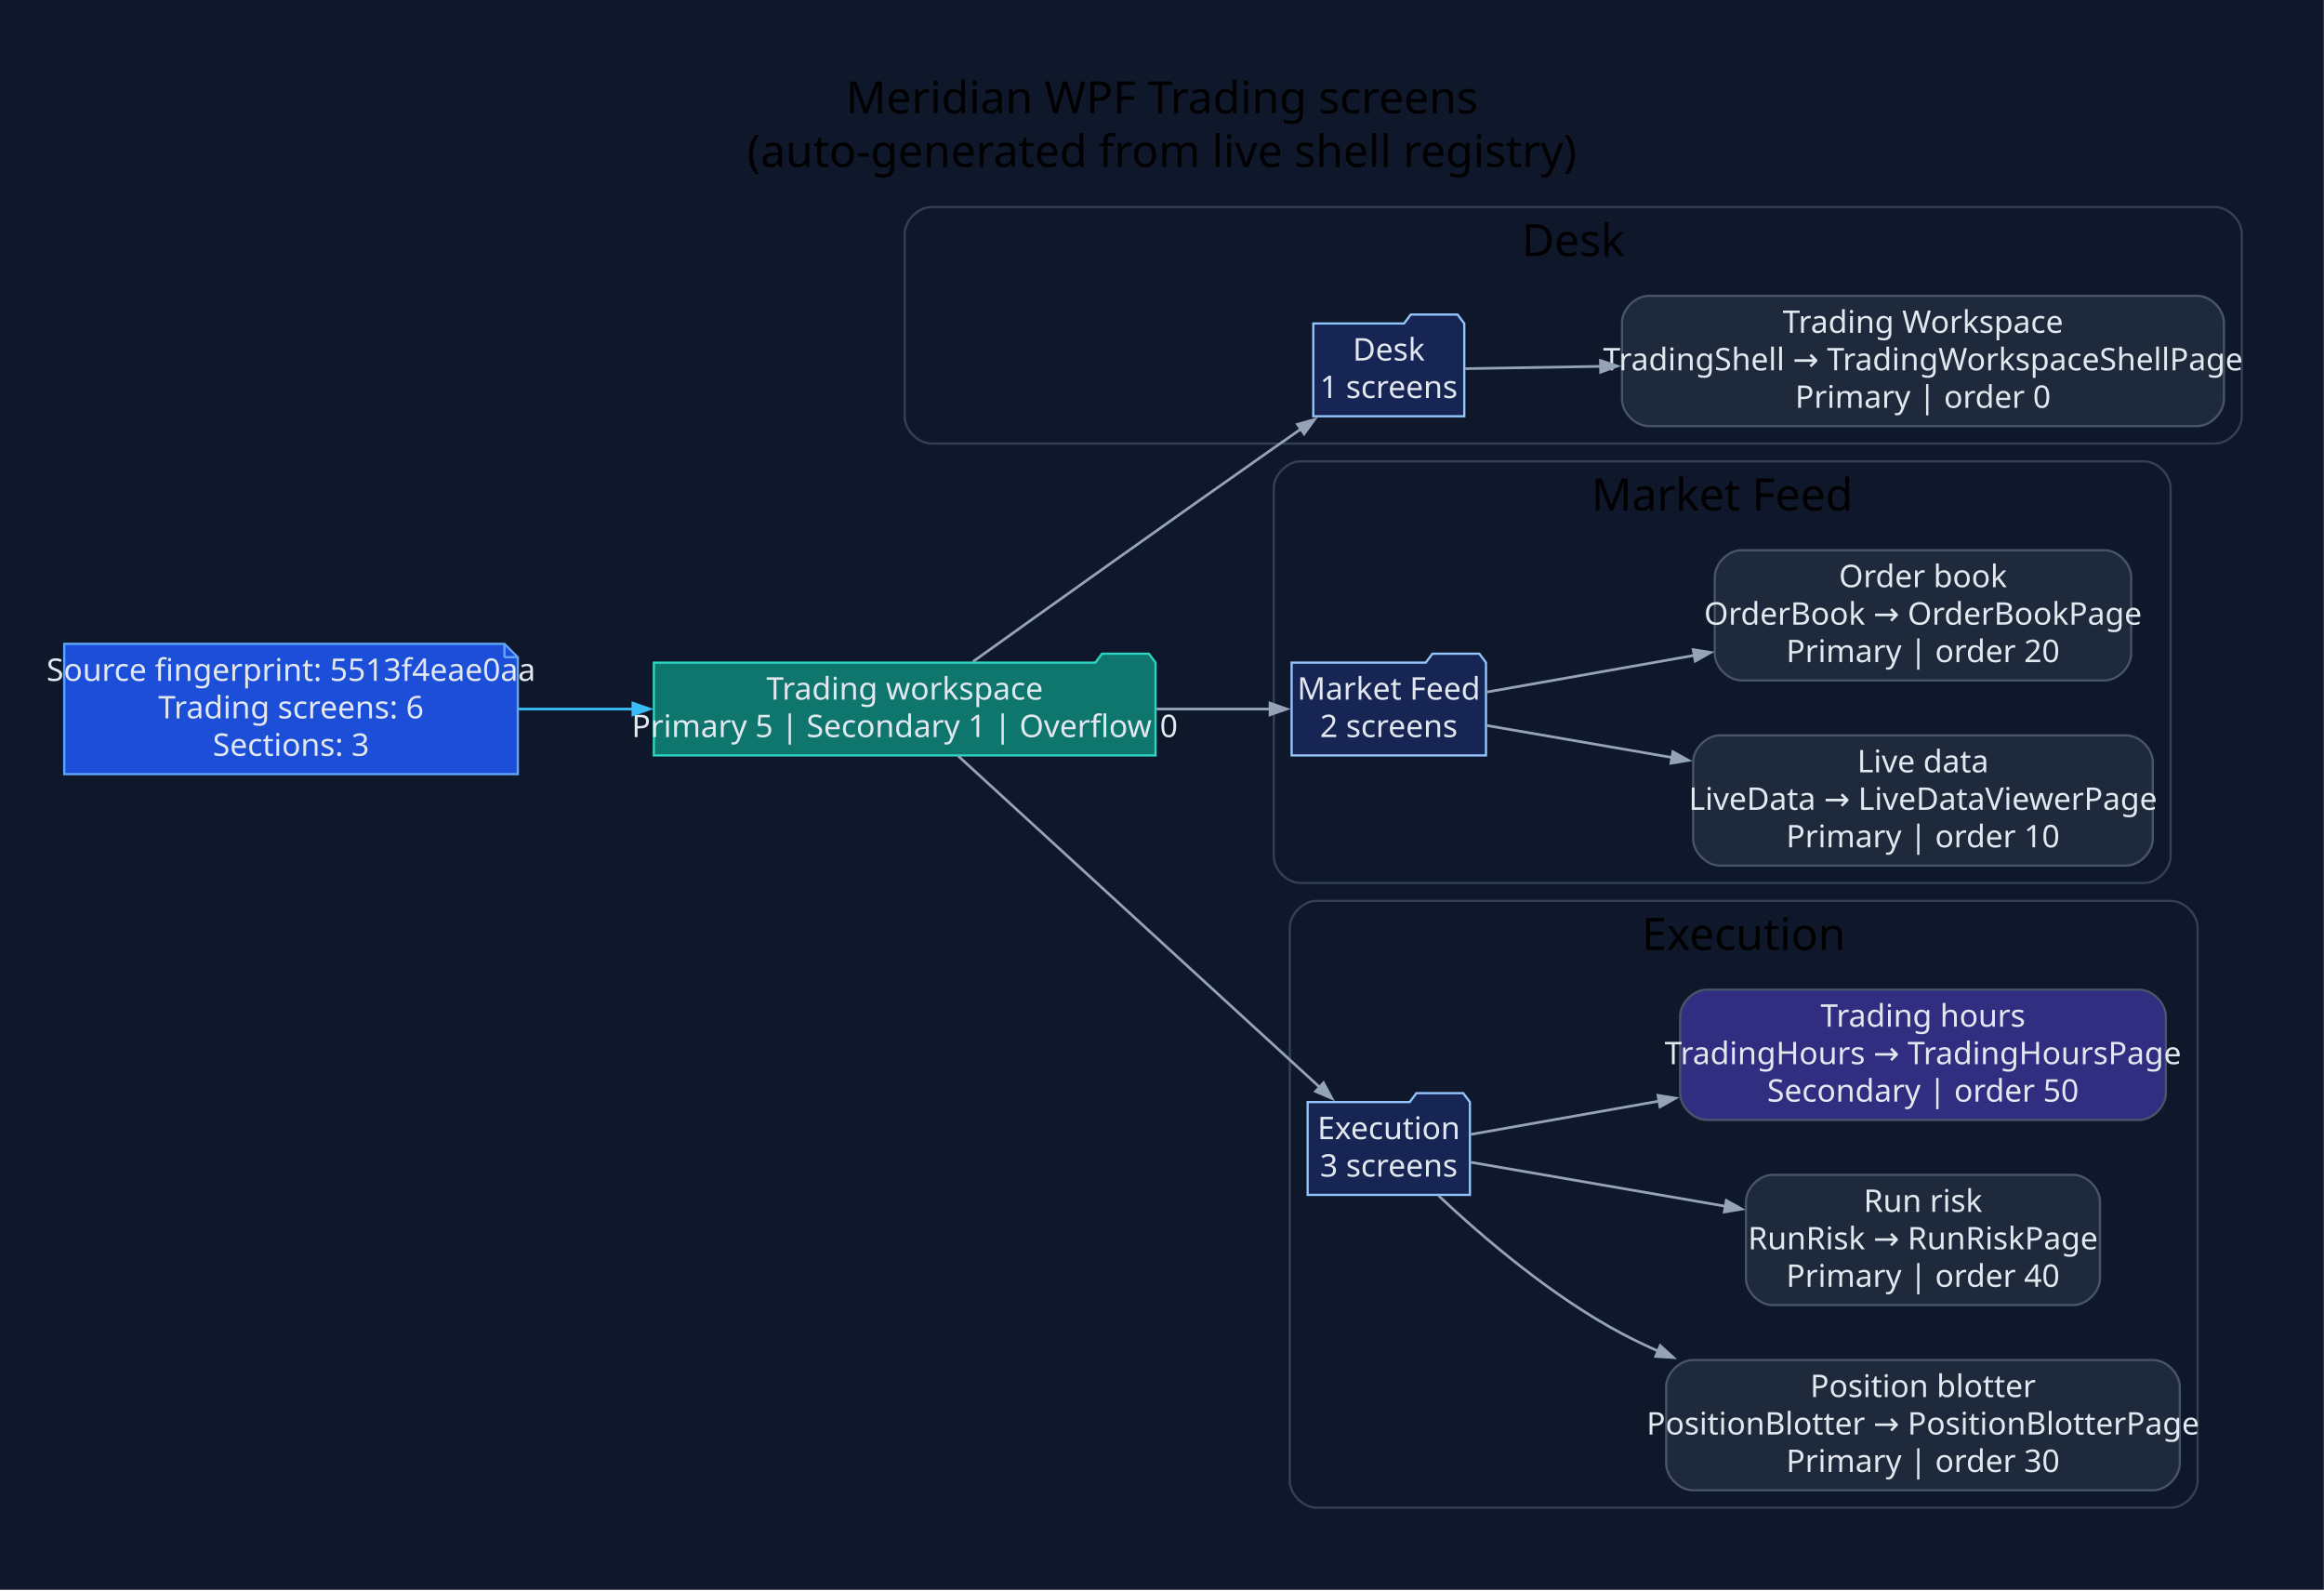
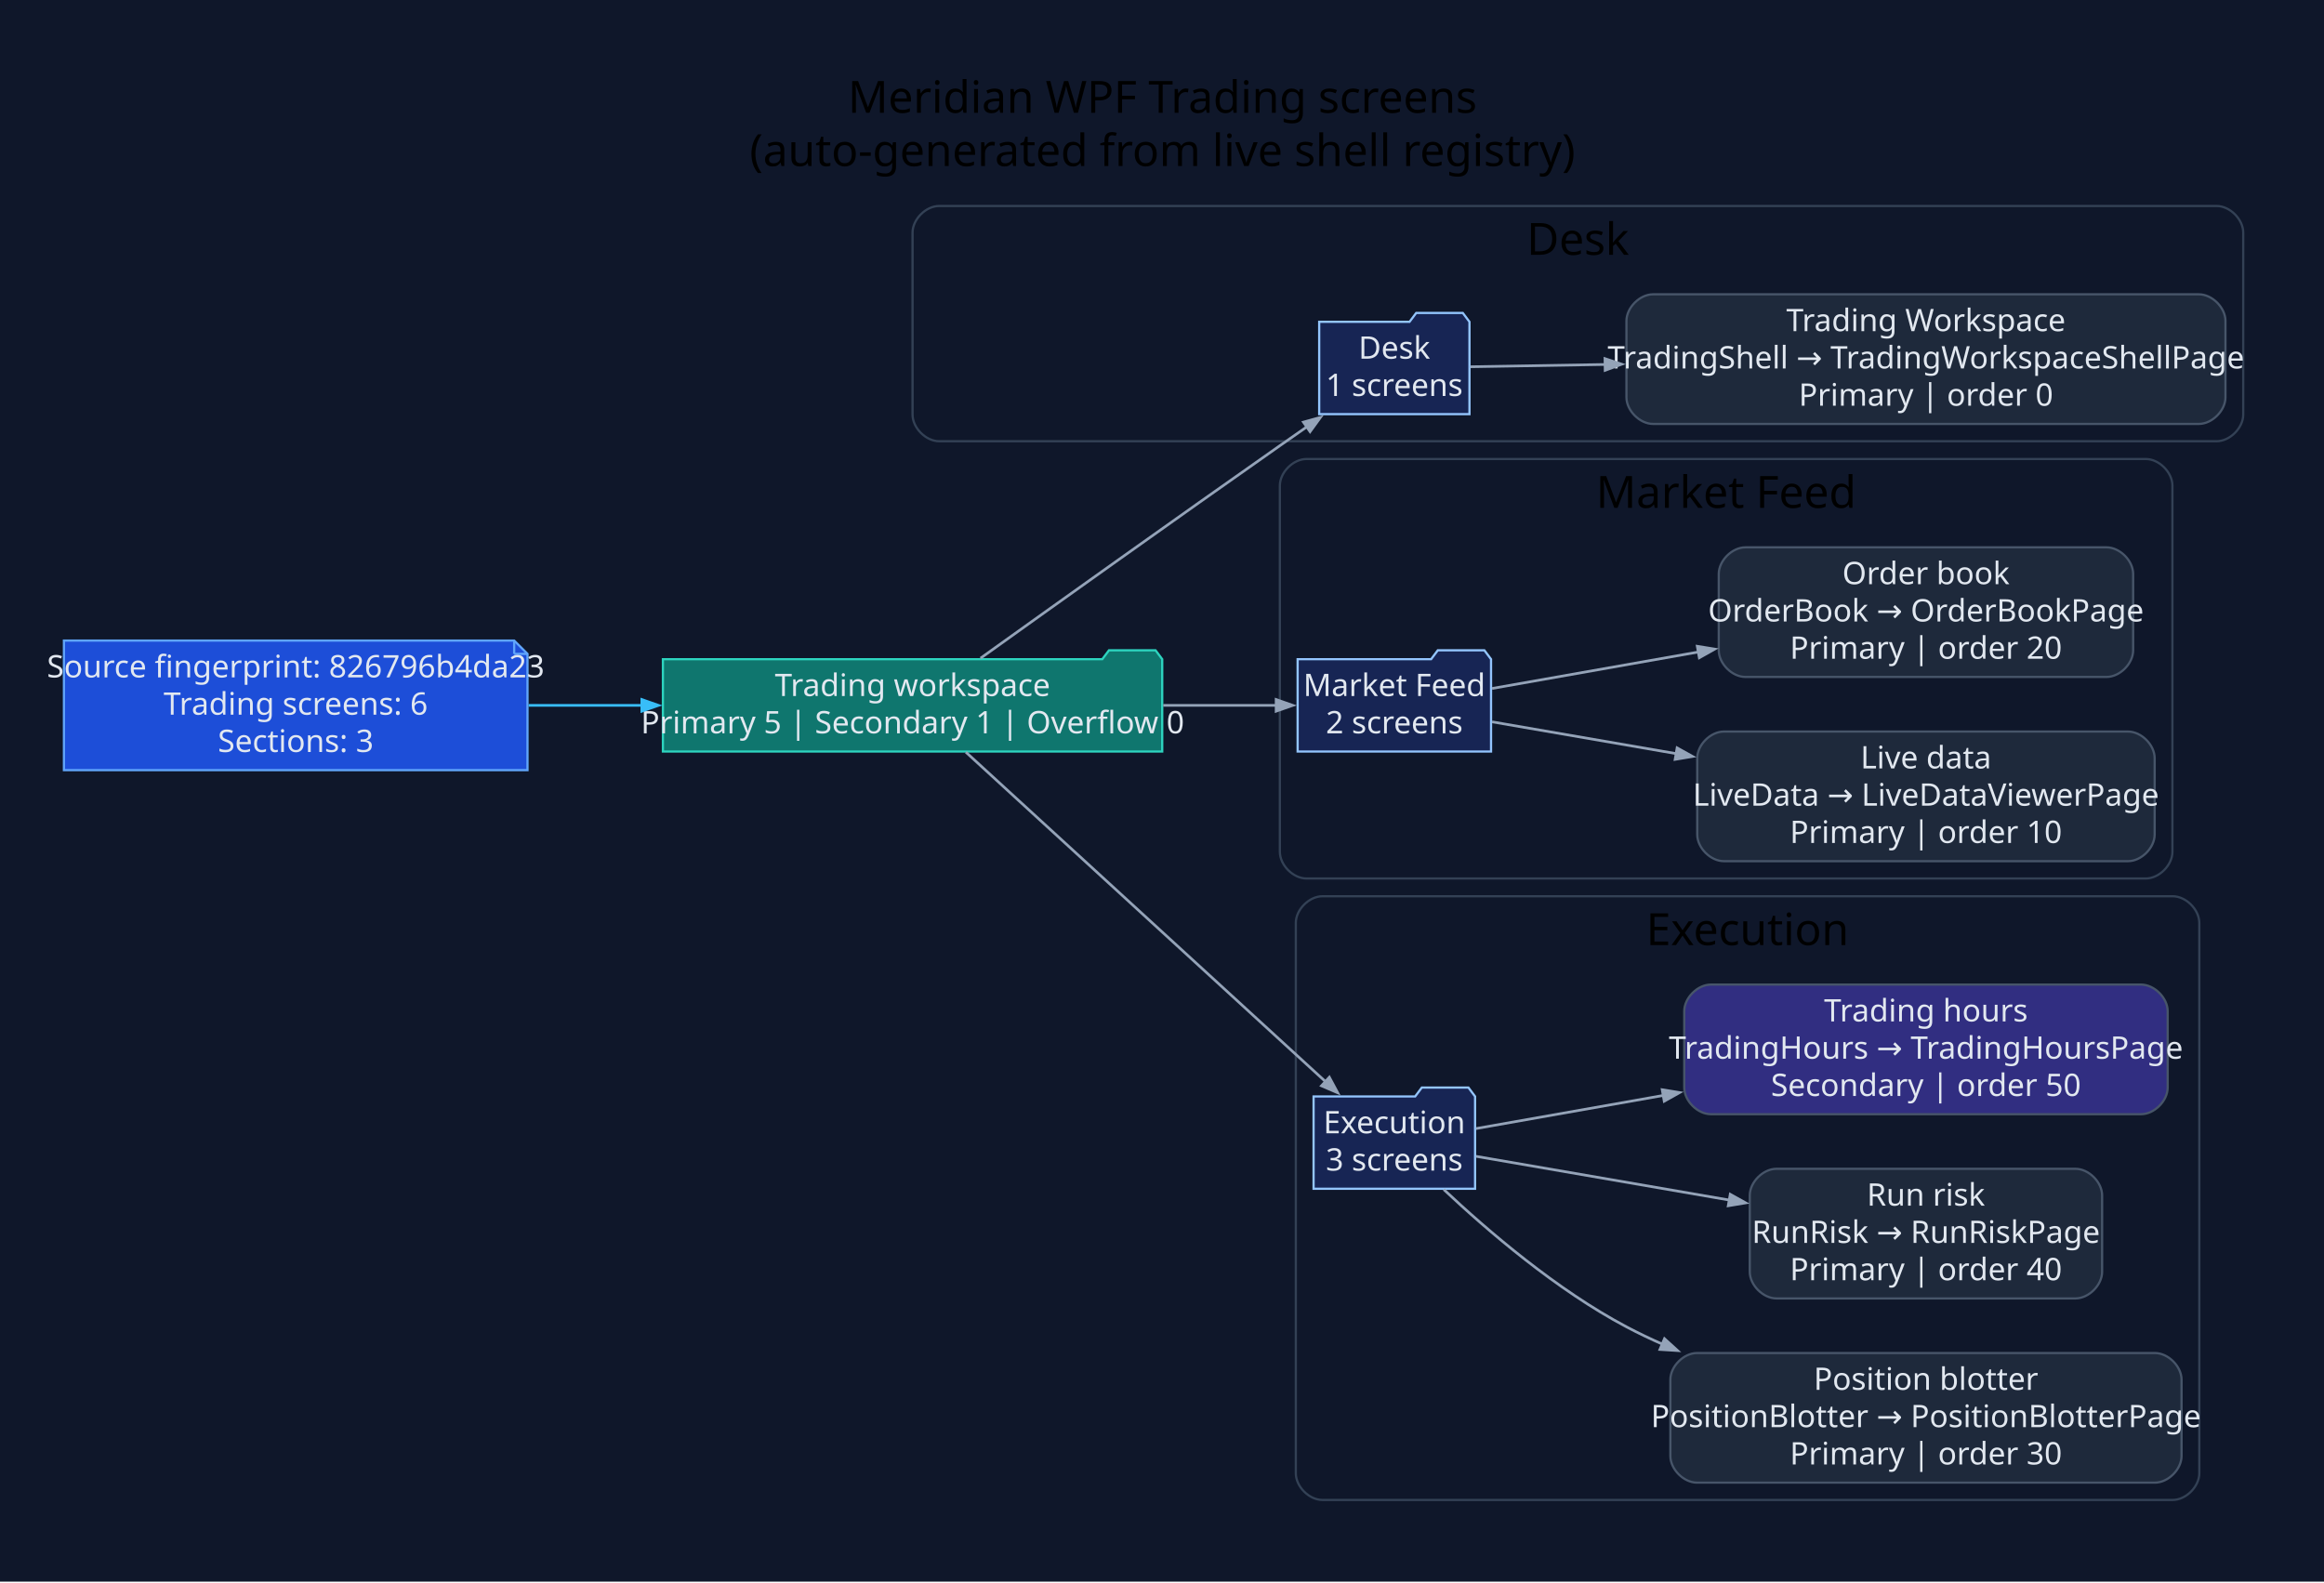
- <svg xmlns="http://www.w3.org/2000/svg" width="1042pt" height="713pt" viewBox="0.00 0.00 1042.00 713.00">
+ <svg xmlns="http://www.w3.org/2000/svg" width="1047pt" height="713pt" viewBox="0.00 0.00 1047.00 713.00">
  <g id="graph0" class="graph" transform="scale(1 1) rotate(0) translate(28.8 683.8)">
-     <polygon fill="#0f172a" stroke="none" points="-28.8,28.8 -28.8,-683.8 1013.13,-683.8 1013.13,28.8 -28.8,28.8" />
-     <text xml:space="preserve" text-anchor="middle" x="492.16" y="-633" font-family="Segoe UI" font-size="20.00">Meridian WPF Trading screens</text>
-     <text xml:space="preserve" text-anchor="middle" x="492.16" y="-609" font-family="Segoe UI" font-size="20.00">(auto-generated from live shell registry)</text>
+     <polygon fill="#0f172a" stroke="none" points="-28.8,28.8 -28.8,-683.8 1018.61,-683.8 1018.61,28.8 -28.8,28.8" />
+     <text xml:space="preserve" text-anchor="middle" x="494.91" y="-633" font-family="Segoe UI" font-size="20.00">Meridian WPF Trading screens</text>
+     <text xml:space="preserve" text-anchor="middle" x="494.91" y="-609" font-family="Segoe UI" font-size="20.00">(auto-generated from live shell registry)</text>
    <g id="clust1" class="cluster">
-       <path fill="#0f172a" stroke="#334155" d="M388.84,-485C388.84,-485 964.33,-485 964.33,-485 970.33,-485 976.33,-491 976.33,-497 976.33,-497 976.33,-579 976.33,-579 976.33,-585 970.33,-591 964.33,-591 964.33,-591 388.84,-591 388.84,-591 382.84,-591 376.84,-585 376.84,-579 376.84,-579 376.84,-497 376.84,-497 376.84,-491 382.84,-485 388.84,-485" />
-       <text xml:space="preserve" text-anchor="middle" x="676.58" y="-569" font-family="Segoe UI" font-size="20.00">Desk</text>
+       <path fill="#0f172a" stroke="#334155" d="M394.32,-485C394.32,-485 969.81,-485 969.81,-485 975.81,-485 981.81,-491 981.81,-497 981.81,-497 981.81,-579 981.81,-579 981.81,-585 975.81,-591 969.81,-591 969.81,-591 394.32,-591 394.32,-591 388.32,-591 382.32,-585 382.32,-579 382.32,-579 382.32,-497 382.32,-497 382.32,-491 388.32,-485 394.32,-485" />
+       <text xml:space="preserve" text-anchor="middle" x="682.07" y="-569" font-family="Segoe UI" font-size="20.00">Desk</text>
    </g>
    <g id="clust2" class="cluster">
-       <path fill="#0f172a" stroke="#334155" d="M554.31,-288C554.31,-288 932.43,-288 932.43,-288 938.43,-288 944.43,-294 944.43,-300 944.43,-300 944.43,-465 944.43,-465 944.43,-471 938.43,-477 932.43,-477 932.43,-477 554.31,-477 554.31,-477 548.31,-477 542.31,-471 542.31,-465 542.31,-465 542.31,-300 542.31,-300 542.31,-294 548.31,-288 554.31,-288" />
-       <text xml:space="preserve" text-anchor="middle" x="743.37" y="-455" font-family="Segoe UI" font-size="20.00">Market Feed</text>
+       <path fill="#0f172a" stroke="#334155" d="M559.8,-288C559.8,-288 937.91,-288 937.91,-288 943.91,-288 949.91,-294 949.91,-300 949.91,-300 949.91,-465 949.91,-465 949.91,-471 943.91,-477 937.91,-477 937.91,-477 559.8,-477 559.8,-477 553.8,-477 547.8,-471 547.8,-465 547.8,-465 547.8,-300 547.8,-300 547.8,-294 553.8,-288 559.8,-288" />
+       <text xml:space="preserve" text-anchor="middle" x="748.85" y="-455" font-family="Segoe UI" font-size="20.00">Market Feed</text>
    </g>
    <g id="clust3" class="cluster">
-       <path fill="#0f172a" stroke="#334155" d="M561.5,-8C561.5,-8 944.53,-8 944.53,-8 950.53,-8 956.53,-14 956.53,-20 956.53,-20 956.53,-268 956.53,-268 956.53,-274 950.53,-280 944.53,-280 944.53,-280 561.5,-280 561.5,-280 555.5,-280 549.5,-274 549.5,-268 549.5,-268 549.5,-20 549.5,-20 549.5,-14 555.5,-8 561.5,-8" />
-       <text xml:space="preserve" text-anchor="middle" x="753.02" y="-258" font-family="Segoe UI" font-size="20.00">Execution</text>
+       <path fill="#0f172a" stroke="#334155" d="M566.99,-8C566.99,-8 950.02,-8 950.02,-8 956.02,-8 962.02,-14 962.02,-20 962.02,-20 962.02,-268 962.02,-268 962.02,-274 956.02,-280 950.02,-280 950.02,-280 566.99,-280 566.99,-280 560.99,-280 554.99,-274 554.99,-268 554.99,-268 554.99,-20 554.99,-20 554.99,-14 560.99,-8 566.99,-8" />
+       <text xml:space="preserve" text-anchor="middle" x="758.5" y="-258" font-family="Segoe UI" font-size="20.00">Execution</text>
    </g>
    <g id="node1" class="node">
-       <polygon fill="#1d4ed8" stroke="#60a5fa" points="197.37,-395.2 0,-395.2 0,-336.8 203.37,-336.8 203.37,-389.2 197.37,-395.2" />
-       <polyline fill="none" stroke="#60a5fa" points="197.37,-395.2 197.37,-389.2" />
-       <polyline fill="none" stroke="#60a5fa" points="203.37,-389.2 197.37,-389.2" />
-       <text xml:space="preserve" text-anchor="middle" x="101.68" y="-378.6" font-family="Segoe UI" font-size="14.00" fill="#e2e8f0">Source fingerprint: 5513f4eae0aa</text>
-       <text xml:space="preserve" text-anchor="middle" x="101.68" y="-361.8" font-family="Segoe UI" font-size="14.00" fill="#e2e8f0">Trading screens: 6</text>
-       <text xml:space="preserve" text-anchor="middle" x="101.68" y="-345" font-family="Segoe UI" font-size="14.00" fill="#e2e8f0">Sections: 3</text>
+       <polygon fill="#1d4ed8" stroke="#60a5fa" points="202.85,-395.2 0,-395.2 0,-336.8 208.85,-336.8 208.85,-389.2 202.85,-395.2" />
+       <polyline fill="none" stroke="#60a5fa" points="202.85,-395.2 202.85,-389.2" />
+       <polyline fill="none" stroke="#60a5fa" points="208.85,-389.2 202.85,-389.2" />
+       <text xml:space="preserve" text-anchor="middle" x="104.42" y="-378.6" font-family="Segoe UI" font-size="14.00" fill="#e2e8f0">Source fingerprint: 826796b4da23</text>
+       <text xml:space="preserve" text-anchor="middle" x="104.42" y="-361.8" font-family="Segoe UI" font-size="14.00" fill="#e2e8f0">Trading screens: 6</text>
+       <text xml:space="preserve" text-anchor="middle" x="104.42" y="-345" font-family="Segoe UI" font-size="14.00" fill="#e2e8f0">Sections: 3</text>
    </g>
    <g id="node2" class="node">
-       <polygon fill="#0f766e" stroke="#2dd4bf" points="489.31,-386.8 486.31,-390.8 465.31,-390.8 462.31,-386.8 264.37,-386.8 264.37,-345.2 489.31,-345.2 489.31,-386.8" />
-       <text xml:space="preserve" text-anchor="middle" x="376.84" y="-370.2" font-family="Segoe UI" font-size="14.00" fill="#e2e8f0">Trading workspace</text>
-       <text xml:space="preserve" text-anchor="middle" x="376.84" y="-353.4" font-family="Segoe UI" font-size="14.00" fill="#e2e8f0">Primary 5 | Secondary 1 | Overflow 0</text>
+       <polygon fill="#0f766e" stroke="#2dd4bf" points="494.8,-386.8 491.8,-390.8 470.8,-390.8 467.8,-386.8 269.85,-386.8 269.85,-345.2 494.8,-345.2 494.8,-386.8" />
+       <text xml:space="preserve" text-anchor="middle" x="382.32" y="-370.2" font-family="Segoe UI" font-size="14.00" fill="#e2e8f0">Trading workspace</text>
+       <text xml:space="preserve" text-anchor="middle" x="382.32" y="-353.4" font-family="Segoe UI" font-size="14.00" fill="#e2e8f0">Primary 5 | Secondary 1 | Overflow 0</text>
    </g>
    <g id="edge1" class="edge">
-       <path fill="none" stroke="#38bdf8" stroke-width="1.2" d="M203.62,-366C220.44,-366 238.04,-366 255.3,-366" />
-       <polygon fill="#38bdf8" stroke="#38bdf8" stroke-width="1.2" points="254.97,-368.63 262.47,-366 254.97,-363.38 254.97,-368.63" />
+       <path fill="none" stroke="#38bdf8" stroke-width="1.2" d="M209.34,-366C226.12,-366 243.61,-366 260.75,-366" />
+       <polygon fill="#38bdf8" stroke="#38bdf8" stroke-width="1.2" points="260.35,-368.63 267.85,-366 260.35,-363.38 260.35,-368.63" />
    </g>
    <g id="node3" class="node">
-       <polygon fill="#172554" stroke="#93c5fd" points="627.73,-538.8 624.73,-542.8 603.73,-542.8 600.73,-538.8 560.03,-538.8 560.03,-497.2 627.73,-497.2 627.73,-538.8" />
-       <text xml:space="preserve" text-anchor="middle" x="593.88" y="-522.2" font-family="Segoe UI" font-size="14.00" fill="#e2e8f0">Desk</text>
-       <text xml:space="preserve" text-anchor="middle" x="593.88" y="-505.4" font-family="Segoe UI" font-size="14.00" fill="#e2e8f0">1 screens</text>
+       <polygon fill="#172554" stroke="#93c5fd" points="633.22,-538.8 630.22,-542.8 609.22,-542.8 606.22,-538.8 565.52,-538.8 565.52,-497.2 633.22,-497.2 633.22,-538.8" />
+       <text xml:space="preserve" text-anchor="middle" x="599.37" y="-522.2" font-family="Segoe UI" font-size="14.00" fill="#e2e8f0">Desk</text>
+       <text xml:space="preserve" text-anchor="middle" x="599.37" y="-505.4" font-family="Segoe UI" font-size="14.00" fill="#e2e8f0">1 screens</text>
    </g>
    <g id="edge2" class="edge">
-       <path fill="none" stroke="#94a3b8" stroke-width="1.2" d="M407.47,-387.25C440.34,-410.78 494.98,-449.79 542.31,-483 546.3,-485.8 550.47,-488.71 554.64,-491.61" />
-       <polygon fill="#94a3b8" stroke="#94a3b8" stroke-width="1.2" points="552.94,-493.62 560.59,-495.74 555.93,-489.31 552.94,-493.62" />
+       <path fill="none" stroke="#94a3b8" stroke-width="1.2" d="M412.95,-387.25C445.82,-410.78 500.47,-449.79 547.8,-483 551.78,-485.8 555.96,-488.71 560.12,-491.61" />
+       <polygon fill="#94a3b8" stroke="#94a3b8" stroke-width="1.2" points="558.42,-493.62 566.08,-495.74 561.41,-489.31 558.42,-493.62" />
    </g>
    <g id="node5" class="node">
-       <polygon fill="#172554" stroke="#93c5fd" points="637.46,-386.8 634.46,-390.8 613.46,-390.8 610.46,-386.8 550.31,-386.8 550.31,-345.2 637.46,-345.2 637.46,-386.8" />
-       <text xml:space="preserve" text-anchor="middle" x="593.88" y="-370.2" font-family="Segoe UI" font-size="14.00" fill="#e2e8f0">Market Feed</text>
-       <text xml:space="preserve" text-anchor="middle" x="593.88" y="-353.4" font-family="Segoe UI" font-size="14.00" fill="#e2e8f0">2 screens</text>
+       <polygon fill="#172554" stroke="#93c5fd" points="642.94,-386.8 639.94,-390.8 618.94,-390.8 615.94,-386.8 555.8,-386.8 555.8,-345.2 642.94,-345.2 642.94,-386.8" />
+       <text xml:space="preserve" text-anchor="middle" x="599.37" y="-370.2" font-family="Segoe UI" font-size="14.00" fill="#e2e8f0">Market Feed</text>
+       <text xml:space="preserve" text-anchor="middle" x="599.37" y="-353.4" font-family="Segoe UI" font-size="14.00" fill="#e2e8f0">2 screens</text>
    </g>
    <g id="edge4" class="edge">
-       <path fill="none" stroke="#94a3b8" stroke-width="1.2" d="M489.77,-366C507.69,-366 525.44,-366 541.03,-366" />
-       <polygon fill="#94a3b8" stroke="#94a3b8" stroke-width="1.2" points="540.63,-368.63 548.13,-366 540.63,-363.38 540.63,-368.63" />
+       <path fill="none" stroke="#94a3b8" stroke-width="1.2" d="M495.25,-366C513.17,-366 530.92,-366 546.52,-366" />
+       <polygon fill="#94a3b8" stroke="#94a3b8" stroke-width="1.2" points="546.12,-368.63 553.62,-366 546.12,-363.38 546.12,-368.63" />
    </g>
    <g id="node8" class="node">
-       <polygon fill="#172554" stroke="#93c5fd" points="630.26,-189.8 627.26,-193.8 606.26,-193.8 603.26,-189.8 557.5,-189.8 557.5,-148.2 630.26,-148.2 630.26,-189.8" />
-       <text xml:space="preserve" text-anchor="middle" x="593.88" y="-173.2" font-family="Segoe UI" font-size="14.00" fill="#e2e8f0">Execution</text>
-       <text xml:space="preserve" text-anchor="middle" x="593.88" y="-156.4" font-family="Segoe UI" font-size="14.00" fill="#e2e8f0">3 screens</text>
+       <polygon fill="#172554" stroke="#93c5fd" points="635.75,-189.8 632.75,-193.8 611.75,-193.8 608.75,-189.8 562.99,-189.8 562.99,-148.2 635.75,-148.2 635.75,-189.8" />
+       <text xml:space="preserve" text-anchor="middle" x="599.37" y="-173.2" font-family="Segoe UI" font-size="14.00" fill="#e2e8f0">Execution</text>
+       <text xml:space="preserve" text-anchor="middle" x="599.37" y="-156.4" font-family="Segoe UI" font-size="14.00" fill="#e2e8f0">3 screens</text>
    </g>
    <g id="edge7" class="edge">
-       <path fill="none" stroke="#94a3b8" stroke-width="1.2" d="M400.85,-344.92C440.04,-309.02 519.68,-236.06 563.07,-196.31" />
-       <polygon fill="#94a3b8" stroke="#94a3b8" stroke-width="1.2" points="564.61,-198.46 568.37,-191.46 561.07,-194.59 564.61,-198.46" />
+       <path fill="none" stroke="#94a3b8" stroke-width="1.2" d="M406.34,-344.92C445.52,-309.02 525.16,-236.06 568.55,-196.31" />
+       <polygon fill="#94a3b8" stroke="#94a3b8" stroke-width="1.2" points="570.1,-198.46 573.85,-191.46 566.55,-194.59 570.1,-198.46" />
    </g>
    <g id="node4" class="node">
-       <path fill="#1e293b" stroke="#475569" d="M956.33,-551.2C956.33,-551.2 710.46,-551.2 710.46,-551.2 704.46,-551.2 698.46,-545.2 698.46,-539.2 698.46,-539.2 698.46,-504.8 698.46,-504.8 698.46,-498.8 704.46,-492.8 710.46,-492.8 710.46,-492.8 956.33,-492.8 956.33,-492.8 962.33,-492.8 968.33,-498.8 968.33,-504.8 968.33,-504.8 968.33,-539.2 968.33,-539.2 968.33,-545.2 962.33,-551.2 956.33,-551.2" />
-       <text xml:space="preserve" text-anchor="middle" x="833.39" y="-534.6" font-family="Segoe UI" font-size="14.00" fill="#e2e8f0">Trading Workspace</text>
-       <text xml:space="preserve" text-anchor="middle" x="833.39" y="-517.8" font-family="Segoe UI" font-size="14.00" fill="#e2e8f0">TradingShell → TradingWorkspaceShellPage</text>
-       <text xml:space="preserve" text-anchor="middle" x="833.39" y="-501" font-family="Segoe UI" font-size="14.00" fill="#e2e8f0">Primary | order 0</text>
+       <path fill="#1e293b" stroke="#475569" d="M961.81,-551.2C961.81,-551.2 715.94,-551.2 715.94,-551.2 709.94,-551.2 703.94,-545.2 703.94,-539.2 703.94,-539.2 703.94,-504.8 703.94,-504.8 703.94,-498.8 709.94,-492.8 715.94,-492.8 715.94,-492.8 961.81,-492.8 961.81,-492.8 967.81,-492.8 973.81,-498.8 973.81,-504.8 973.81,-504.8 973.81,-539.2 973.81,-539.2 973.81,-545.2 967.81,-551.2 961.81,-551.2" />
+       <text xml:space="preserve" text-anchor="middle" x="838.87" y="-534.6" font-family="Segoe UI" font-size="14.00" fill="#e2e8f0">Trading Workspace</text>
+       <text xml:space="preserve" text-anchor="middle" x="838.87" y="-517.8" font-family="Segoe UI" font-size="14.00" fill="#e2e8f0">TradingShell → TradingWorkspaceShellPage</text>
+       <text xml:space="preserve" text-anchor="middle" x="838.87" y="-501" font-family="Segoe UI" font-size="14.00" fill="#e2e8f0">Primary | order 0</text>
    </g>
    <g id="edge3" class="edge">
-       <path fill="none" stroke="#94a3b8" stroke-width="1.2" d="M628.16,-518.56C644.84,-518.84 666.31,-519.2 689.03,-519.59" />
-       <polygon fill="#94a3b8" stroke="#94a3b8" stroke-width="1.2" points="688.78,-522.21 696.32,-519.71 688.87,-516.96 688.78,-522.21" />
+       <path fill="none" stroke="#94a3b8" stroke-width="1.2" d="M633.64,-518.56C650.32,-518.84 671.79,-519.2 694.51,-519.59" />
+       <polygon fill="#94a3b8" stroke="#94a3b8" stroke-width="1.2" points="694.26,-522.21 701.8,-519.71 694.35,-516.96 694.26,-522.21" />
    </g>
    <g id="node6" class="node">
-       <path fill="#1e293b" stroke="#475569" d="M924.43,-354.2C924.43,-354.2 742.35,-354.2 742.35,-354.2 736.35,-354.2 730.35,-348.2 730.35,-342.2 730.35,-342.2 730.35,-307.8 730.35,-307.8 730.35,-301.8 736.35,-295.8 742.35,-295.8 742.35,-295.8 924.43,-295.8 924.43,-295.8 930.43,-295.8 936.43,-301.8 936.43,-307.8 936.43,-307.8 936.43,-342.2 936.43,-342.2 936.43,-348.2 930.43,-354.2 924.43,-354.2" />
-       <text xml:space="preserve" text-anchor="middle" x="833.39" y="-337.6" font-family="Segoe UI" font-size="14.00" fill="#e2e8f0">Live data</text>
-       <text xml:space="preserve" text-anchor="middle" x="833.39" y="-320.8" font-family="Segoe UI" font-size="14.00" fill="#e2e8f0">LiveData → LiveDataViewerPage</text>
-       <text xml:space="preserve" text-anchor="middle" x="833.39" y="-304" font-family="Segoe UI" font-size="14.00" fill="#e2e8f0">Primary | order 10</text>
+       <path fill="#1e293b" stroke="#475569" d="M929.91,-354.2C929.91,-354.2 747.83,-354.2 747.83,-354.2 741.83,-354.2 735.83,-348.2 735.83,-342.2 735.83,-342.2 735.83,-307.8 735.83,-307.8 735.83,-301.8 741.83,-295.8 747.83,-295.8 747.83,-295.8 929.91,-295.8 929.91,-295.8 935.91,-295.8 941.91,-301.8 941.91,-307.8 941.91,-307.8 941.91,-342.2 941.91,-342.2 941.91,-348.2 935.91,-354.2 929.91,-354.2" />
+       <text xml:space="preserve" text-anchor="middle" x="838.87" y="-337.6" font-family="Segoe UI" font-size="14.00" fill="#e2e8f0">Live data</text>
+       <text xml:space="preserve" text-anchor="middle" x="838.87" y="-320.8" font-family="Segoe UI" font-size="14.00" fill="#e2e8f0">LiveData → LiveDataViewerPage</text>
+       <text xml:space="preserve" text-anchor="middle" x="838.87" y="-304" font-family="Segoe UI" font-size="14.00" fill="#e2e8f0">Primary | order 10</text>
    </g>
    <g id="edge5" class="edge">
-       <path fill="none" stroke="#94a3b8" stroke-width="1.2" d="M637.9,-358.58C661.28,-354.54 691.38,-349.34 720.89,-344.25" />
-       <polygon fill="#94a3b8" stroke="#94a3b8" stroke-width="1.2" points="721.28,-346.84 728.23,-342.98 720.39,-341.67 721.28,-346.84" />
+       <path fill="none" stroke="#94a3b8" stroke-width="1.2" d="M643.38,-358.58C666.76,-354.54 696.86,-349.34 726.37,-344.25" />
+       <polygon fill="#94a3b8" stroke="#94a3b8" stroke-width="1.2" points="726.76,-346.84 733.71,-342.98 725.87,-341.67 726.76,-346.84" />
    </g>
    <g id="node7" class="node">
-       <path fill="#1e293b" stroke="#475569" d="M914.73,-437.2C914.73,-437.2 752.05,-437.2 752.05,-437.2 746.05,-437.2 740.05,-431.2 740.05,-425.2 740.05,-425.2 740.05,-390.8 740.05,-390.8 740.05,-384.8 746.05,-378.8 752.05,-378.8 752.05,-378.8 914.73,-378.8 914.73,-378.8 920.73,-378.8 926.73,-384.8 926.73,-390.8 926.73,-390.8 926.73,-425.2 926.73,-425.2 926.73,-431.2 920.73,-437.2 914.73,-437.2" />
-       <text xml:space="preserve" text-anchor="middle" x="833.39" y="-420.6" font-family="Segoe UI" font-size="14.00" fill="#e2e8f0">Order book</text>
-       <text xml:space="preserve" text-anchor="middle" x="833.39" y="-403.8" font-family="Segoe UI" font-size="14.00" fill="#e2e8f0">OrderBook → OrderBookPage</text>
-       <text xml:space="preserve" text-anchor="middle" x="833.39" y="-387" font-family="Segoe UI" font-size="14.00" fill="#e2e8f0">Primary | order 20</text>
+       <path fill="#1e293b" stroke="#475569" d="M920.22,-437.2C920.22,-437.2 757.53,-437.2 757.53,-437.2 751.53,-437.2 745.53,-431.2 745.53,-425.2 745.53,-425.2 745.53,-390.8 745.53,-390.8 745.53,-384.8 751.53,-378.8 757.53,-378.8 757.53,-378.8 920.22,-378.8 920.22,-378.8 926.22,-378.8 932.22,-384.8 932.22,-390.8 932.22,-390.8 932.22,-425.2 932.22,-425.2 932.22,-431.2 926.22,-437.2 920.22,-437.2" />
+       <text xml:space="preserve" text-anchor="middle" x="838.87" y="-420.6" font-family="Segoe UI" font-size="14.00" fill="#e2e8f0">Order book</text>
+       <text xml:space="preserve" text-anchor="middle" x="838.87" y="-403.8" font-family="Segoe UI" font-size="14.00" fill="#e2e8f0">OrderBook → OrderBookPage</text>
+       <text xml:space="preserve" text-anchor="middle" x="838.87" y="-387" font-family="Segoe UI" font-size="14.00" fill="#e2e8f0">Primary | order 20</text>
    </g>
    <g id="edge6" class="edge">
-       <path fill="none" stroke="#94a3b8" stroke-width="1.2" d="M637.9,-373.61C663.92,-378.21 698.28,-384.28 730.87,-390.05" />
-       <polygon fill="#94a3b8" stroke="#94a3b8" stroke-width="1.2" points="730.37,-392.62 738.21,-391.35 731.29,-387.46 730.37,-392.62" />
+       <path fill="none" stroke="#94a3b8" stroke-width="1.2" d="M643.38,-373.61C669.4,-378.21 703.76,-384.28 736.35,-390.05" />
+       <polygon fill="#94a3b8" stroke="#94a3b8" stroke-width="1.2" points="735.85,-392.62 743.7,-391.35 736.77,-387.46 735.85,-392.62" />
    </g>
    <g id="node9" class="node">
-       <path fill="#1e293b" stroke="#475569" d="M936.53,-74.2C936.53,-74.2 730.25,-74.2 730.25,-74.2 724.25,-74.2 718.25,-68.2 718.25,-62.2 718.25,-62.2 718.25,-27.8 718.25,-27.8 718.25,-21.8 724.25,-15.8 730.25,-15.8 730.25,-15.8 936.53,-15.8 936.53,-15.8 942.53,-15.8 948.53,-21.8 948.53,-27.8 948.53,-27.8 948.53,-62.2 948.53,-62.2 948.53,-68.2 942.53,-74.2 936.53,-74.2" />
-       <text xml:space="preserve" text-anchor="middle" x="833.39" y="-57.6" font-family="Segoe UI" font-size="14.00" fill="#e2e8f0">Position blotter</text>
-       <text xml:space="preserve" text-anchor="middle" x="833.39" y="-40.8" font-family="Segoe UI" font-size="14.00" fill="#e2e8f0">PositionBlotter → PositionBlotterPage</text>
-       <text xml:space="preserve" text-anchor="middle" x="833.39" y="-24" font-family="Segoe UI" font-size="14.00" fill="#e2e8f0">Primary | order 30</text>
+       <path fill="#1e293b" stroke="#475569" d="M942.02,-74.2C942.02,-74.2 735.73,-74.2 735.73,-74.2 729.73,-74.2 723.73,-68.2 723.73,-62.2 723.73,-62.2 723.73,-27.8 723.73,-27.8 723.73,-21.8 729.73,-15.8 735.73,-15.8 735.73,-15.8 942.02,-15.8 942.02,-15.8 948.02,-15.8 954.02,-21.8 954.02,-27.8 954.02,-27.8 954.02,-62.2 954.02,-62.2 954.02,-68.2 948.02,-74.2 942.02,-74.2" />
+       <text xml:space="preserve" text-anchor="middle" x="838.87" y="-57.6" font-family="Segoe UI" font-size="14.00" fill="#e2e8f0">Position blotter</text>
+       <text xml:space="preserve" text-anchor="middle" x="838.87" y="-40.8" font-family="Segoe UI" font-size="14.00" fill="#e2e8f0">PositionBlotter → PositionBlotterPage</text>
+       <text xml:space="preserve" text-anchor="middle" x="838.87" y="-24" font-family="Segoe UI" font-size="14.00" fill="#e2e8f0">Primary | order 30</text>
    </g>
    <g id="edge8" class="edge">
-       <path fill="none" stroke="#94a3b8" stroke-width="1.2" d="M616.17,-147.87C635.98,-129.25 667.08,-102.59 698.46,-86 703.73,-83.21 709.22,-80.58 714.84,-78.11" />
-       <polygon fill="#94a3b8" stroke="#94a3b8" stroke-width="1.2" points="715.6,-80.64 721.48,-75.3 713.55,-75.8 715.6,-80.64" />
+       <path fill="none" stroke="#94a3b8" stroke-width="1.2" d="M621.65,-147.87C641.46,-129.25 672.57,-102.59 703.94,-86 709.21,-83.21 714.7,-80.58 720.32,-78.11" />
+       <polygon fill="#94a3b8" stroke="#94a3b8" stroke-width="1.2" points="721.08,-80.64 726.96,-75.3 719.03,-75.8 721.08,-80.64" />
    </g>
    <g id="node10" class="node">
-       <path fill="#1e293b" stroke="#475569" d="M900.76,-157.2C900.76,-157.2 766.02,-157.2 766.02,-157.2 760.02,-157.2 754.02,-151.2 754.02,-145.2 754.02,-145.2 754.02,-110.8 754.02,-110.8 754.02,-104.8 760.02,-98.8 766.02,-98.8 766.02,-98.8 900.76,-98.8 900.76,-98.8 906.76,-98.8 912.76,-104.8 912.76,-110.8 912.76,-110.8 912.76,-145.2 912.76,-145.2 912.76,-151.2 906.76,-157.2 900.76,-157.2" />
-       <text xml:space="preserve" text-anchor="middle" x="833.39" y="-140.6" font-family="Segoe UI" font-size="14.00" fill="#e2e8f0">Run risk</text>
-       <text xml:space="preserve" text-anchor="middle" x="833.39" y="-123.8" font-family="Segoe UI" font-size="14.00" fill="#e2e8f0">RunRisk → RunRiskPage</text>
-       <text xml:space="preserve" text-anchor="middle" x="833.39" y="-107" font-family="Segoe UI" font-size="14.00" fill="#e2e8f0">Primary | order 40</text>
+       <path fill="#1e293b" stroke="#475569" d="M906.24,-157.2C906.24,-157.2 771.5,-157.2 771.5,-157.2 765.5,-157.2 759.5,-151.2 759.5,-145.2 759.5,-145.2 759.5,-110.8 759.5,-110.8 759.5,-104.8 765.5,-98.8 771.5,-98.8 771.5,-98.8 906.24,-98.8 906.24,-98.8 912.24,-98.8 918.24,-104.8 918.24,-110.8 918.24,-110.8 918.24,-145.2 918.24,-145.2 918.24,-151.2 912.24,-157.2 906.24,-157.2" />
+       <text xml:space="preserve" text-anchor="middle" x="838.87" y="-140.6" font-family="Segoe UI" font-size="14.00" fill="#e2e8f0">Run risk</text>
+       <text xml:space="preserve" text-anchor="middle" x="838.87" y="-123.8" font-family="Segoe UI" font-size="14.00" fill="#e2e8f0">RunRisk → RunRiskPage</text>
+       <text xml:space="preserve" text-anchor="middle" x="838.87" y="-107" font-family="Segoe UI" font-size="14.00" fill="#e2e8f0">Primary | order 40</text>
    </g>
    <g id="edge9" class="edge">
-       <path fill="none" stroke="#94a3b8" stroke-width="1.2" d="M630.7,-162.82C660.94,-157.6 705.51,-149.9 745.07,-143.07" />
-       <polygon fill="#94a3b8" stroke="#94a3b8" stroke-width="1.2" points="745.21,-145.71 752.16,-141.85 744.32,-140.54 745.21,-145.71" />
+       <path fill="none" stroke="#94a3b8" stroke-width="1.2" d="M636.18,-162.82C666.42,-157.6 710.99,-149.9 750.55,-143.07" />
+       <polygon fill="#94a3b8" stroke="#94a3b8" stroke-width="1.2" points="750.7,-145.71 757.64,-141.85 749.8,-140.54 750.7,-145.71" />
    </g>
    <g id="node11" class="node">
-       <path fill="#312e81" stroke="#475569" d="M930.29,-240.2C930.29,-240.2 736.5,-240.2 736.5,-240.2 730.5,-240.2 724.5,-234.2 724.5,-228.2 724.5,-228.2 724.5,-193.8 724.5,-193.8 724.5,-187.8 730.5,-181.8 736.5,-181.8 736.5,-181.8 930.29,-181.8 930.29,-181.8 936.29,-181.8 942.29,-187.8 942.29,-193.8 942.29,-193.8 942.29,-228.2 942.29,-228.2 942.29,-234.2 936.29,-240.2 930.29,-240.2" />
-       <text xml:space="preserve" text-anchor="middle" x="833.39" y="-223.6" font-family="Segoe UI" font-size="14.00" fill="#e2e8f0">Trading hours</text>
-       <text xml:space="preserve" text-anchor="middle" x="833.39" y="-206.8" font-family="Segoe UI" font-size="14.00" fill="#e2e8f0">TradingHours → TradingHoursPage</text>
-       <text xml:space="preserve" text-anchor="middle" x="833.39" y="-190" font-family="Segoe UI" font-size="14.00" fill="#e2e8f0">Secondary | order 50</text>
+       <path fill="#312e81" stroke="#475569" d="M935.77,-240.2C935.77,-240.2 741.98,-240.2 741.98,-240.2 735.98,-240.2 729.98,-234.2 729.98,-228.2 729.98,-228.2 729.98,-193.8 729.98,-193.8 729.98,-187.8 735.98,-181.8 741.98,-181.8 741.98,-181.8 935.77,-181.8 935.77,-181.8 941.77,-181.8 947.77,-187.8 947.77,-193.8 947.77,-193.8 947.77,-228.2 947.77,-228.2 947.77,-234.2 941.77,-240.2 935.77,-240.2" />
+       <text xml:space="preserve" text-anchor="middle" x="838.87" y="-223.6" font-family="Segoe UI" font-size="14.00" fill="#e2e8f0">Trading hours</text>
+       <text xml:space="preserve" text-anchor="middle" x="838.87" y="-206.8" font-family="Segoe UI" font-size="14.00" fill="#e2e8f0">TradingHours → TradingHoursPage</text>
+       <text xml:space="preserve" text-anchor="middle" x="838.87" y="-190" font-family="Segoe UI" font-size="14.00" fill="#e2e8f0">Secondary | order 50</text>
    </g>
    <g id="edge10" class="edge">
-       <path fill="none" stroke="#94a3b8" stroke-width="1.2" d="M630.7,-175.33C653.46,-179.36 684.35,-184.82 715.1,-190.26" />
-       <polygon fill="#94a3b8" stroke="#94a3b8" stroke-width="1.2" points="714.57,-192.83 722.41,-191.55 715.48,-187.66 714.57,-192.83" />
+       <path fill="none" stroke="#94a3b8" stroke-width="1.2" d="M636.18,-175.33C658.94,-179.36 689.83,-184.82 720.58,-190.26" />
+       <polygon fill="#94a3b8" stroke="#94a3b8" stroke-width="1.2" points="720.05,-192.83 727.89,-191.55 720.96,-187.66 720.05,-192.83" />
    </g>
  </g>
</svg>
